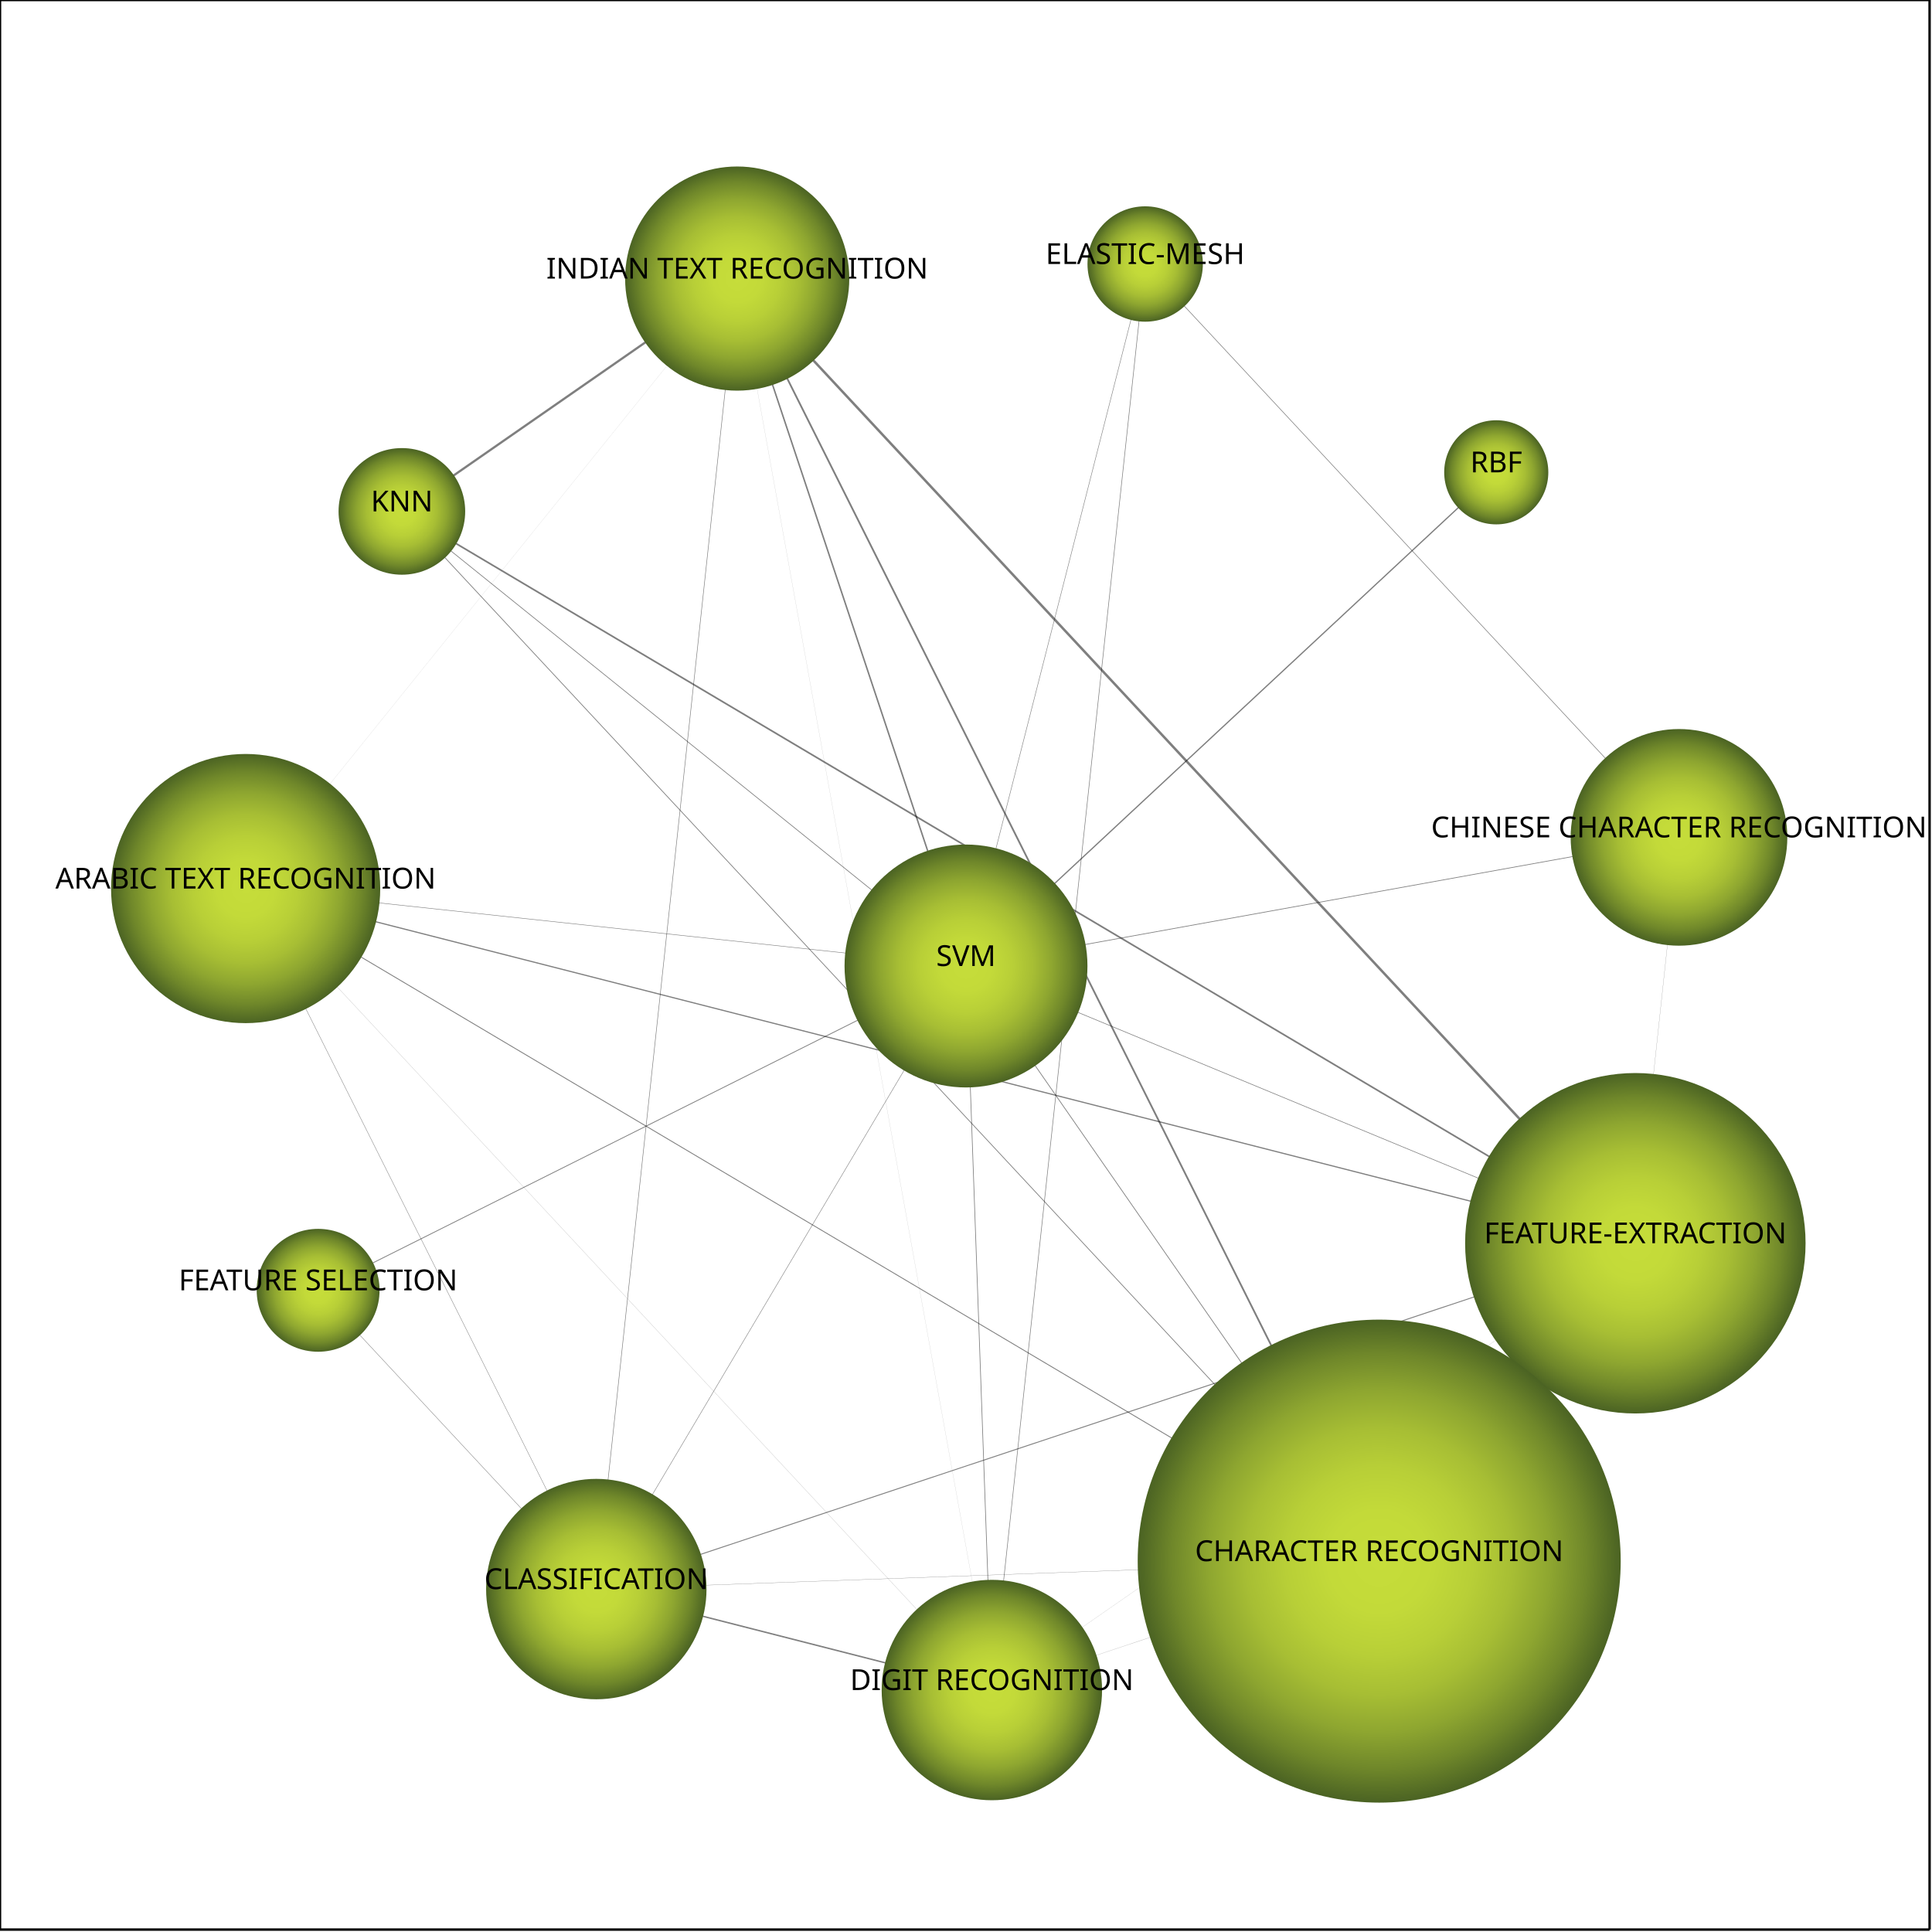
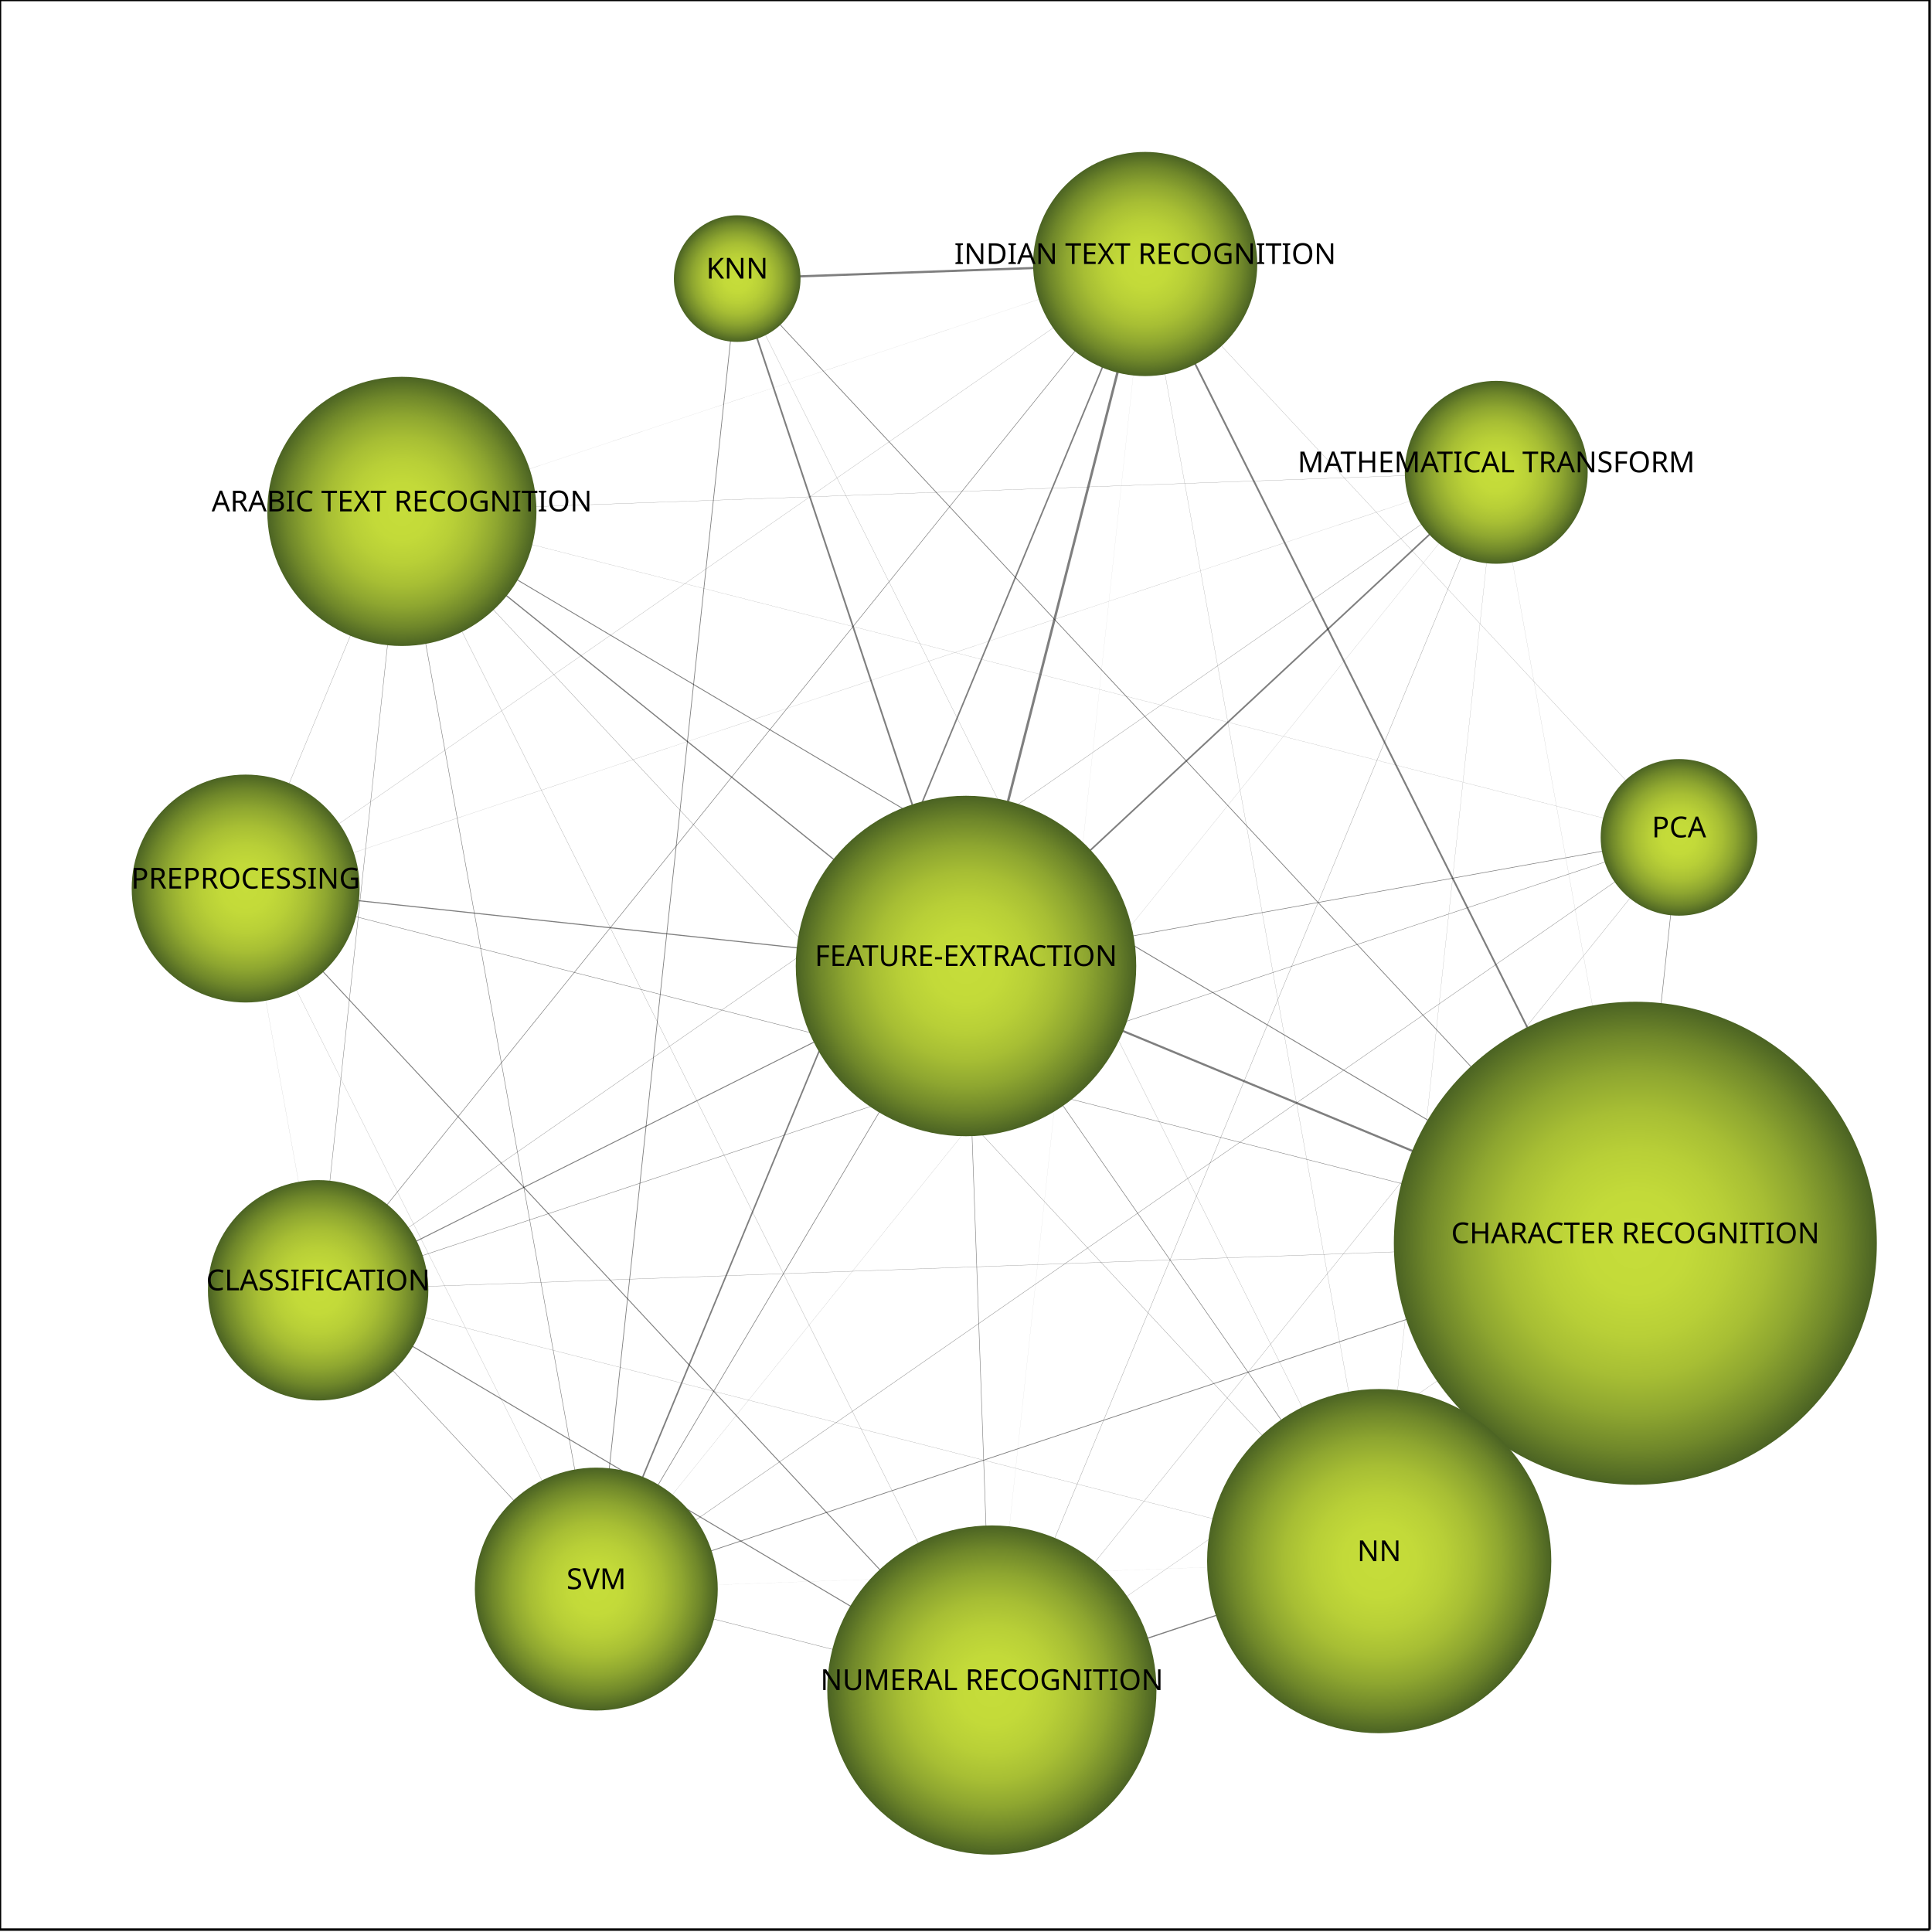
<svg xmlns="http://www.w3.org/2000/svg" xmlns:xlink="http://www.w3.org/1999/xlink" contentScriptType="text/ecmascript" width="800" zoomAndPan="magnify" contentStyleType="text/css" viewBox="0 0 800 800" height="800" preserveAspectRatio="xMidYMid meet" version="1.0">
  <radialGradient xlink:actuate="onLoad" xlink:type="simple" id="sphereTheme" xlink:show="other">
    <stop style="stop-color:#C6DD3A" offset="0" />
    <stop style="stop-color:#C3DA39" offset="0.211" />
    <stop style="stop-color:#B8CF37" offset="0.388" />
    <stop style="stop-color:#A7BE34" offset="0.553" />
    <stop style="stop-color:#8EA630" offset="0.71" />
    <stop style="stop-color:#6F872A" offset="0.861" />
    <stop style="stop-color:#4B6323" offset="1" />
  </radialGradient>
  <line y2="0" stroke-width="1" x1="0" x2="799" stroke="black" y1="0" />
  <line y2="799" stroke-width="1" x1="0" x2="799" stroke="black" y1="799" />
  <line y2="799" stroke-width="1" x1="0" x2="0" stroke="black" y1="0" />
  <line y2="799" stroke-width="1" x1="799" x2="799" stroke="black" y1="0" />
-   <line x1="677.164" x2="571.097" y1="514.805" style="stroke-width:0.86;stroke-miterlimit:4;stroke-dasharray:none;stroke-linecap:round;stroke-opacity:0.5" y2="646.426" stroke="black" stroke-width="1" />
-   <line x1="677.164" x2="410.708" y1="514.805" style="stroke-width:0.042;stroke-miterlimit:4;stroke-dasharray:none;stroke-linecap:round;stroke-opacity:0.5" y2="699.809" stroke="black" stroke-width="1" />
-   <line x1="677.164" x2="400.0" y1="514.805" style="stroke-width:0.252;stroke-miterlimit:4;stroke-dasharray:none;stroke-linecap:round;stroke-opacity:0.5" y2="400.0" stroke="black" stroke-width="1" />
-   <line x1="677.164" x2="246.919" y1="514.805" style="stroke-width:0.378;stroke-miterlimit:4;stroke-dasharray:none;stroke-linecap:round;stroke-opacity:0.5" y2="658.004" stroke="black" stroke-width="1" />
-   <line x1="677.164" x2="101.719" y1="514.805" style="stroke-width:0.482;stroke-miterlimit:4;stroke-dasharray:none;stroke-linecap:round;stroke-opacity:0.5" y2="367.931" stroke="black" stroke-width="1" />
-   <line x1="677.164" x2="166.408" y1="514.805" style="stroke-width:0.692;stroke-miterlimit:4;stroke-dasharray:none;stroke-linecap:round;stroke-opacity:0.5" y2="211.759" stroke="black" stroke-width="1" />
-   <line x1="677.164" x2="305.26" y1="514.805" style="stroke-width:1.018;stroke-miterlimit:4;stroke-dasharray:none;stroke-linecap:round;stroke-opacity:0.5" y2="115.352" stroke="black" stroke-width="1" />
-   <line x1="677.164" x2="695.233" y1="514.805" style="stroke-width:0.077;stroke-miterlimit:4;stroke-dasharray:none;stroke-linecap:round;stroke-opacity:0.5" y2="346.734" stroke="black" stroke-width="1" />
-   <line x1="571.097" x2="410.708" y1="646.426" style="stroke-width:0.074;stroke-miterlimit:4;stroke-dasharray:none;stroke-linecap:round;stroke-opacity:0.5" y2="699.809" stroke="black" stroke-width="1" />
-   <line x1="571.097" x2="400.0" y1="646.426" style="stroke-width:0.301;stroke-miterlimit:4;stroke-dasharray:none;stroke-linecap:round;stroke-opacity:0.5" y2="400.0" stroke="black" stroke-width="1" />
-   <line x1="571.097" x2="246.919" y1="646.426" style="stroke-width:0.106;stroke-miterlimit:4;stroke-dasharray:none;stroke-linecap:round;stroke-opacity:0.5" y2="658.004" stroke="black" stroke-width="1" />
-   <line x1="571.097" x2="101.719" y1="646.426" style="stroke-width:0.357;stroke-miterlimit:4;stroke-dasharray:none;stroke-linecap:round;stroke-opacity:0.5" y2="367.931" stroke="black" stroke-width="1" />
-   <line x1="571.097" x2="166.408" y1="646.426" style="stroke-width:0.303;stroke-miterlimit:4;stroke-dasharray:none;stroke-linecap:round;stroke-opacity:0.5" y2="211.759" stroke="black" stroke-width="1" />
-   <line x1="571.097" x2="305.26" y1="646.426" style="stroke-width:0.731;stroke-miterlimit:4;stroke-dasharray:none;stroke-linecap:round;stroke-opacity:0.5" y2="115.352" stroke="black" stroke-width="1" />
-   <line x1="410.708" x2="400.0" y1="699.809" style="stroke-width:0.28;stroke-miterlimit:4;stroke-dasharray:none;stroke-linecap:round;stroke-opacity:0.5" y2="400.0" stroke="black" stroke-width="1" />
-   <line x1="410.708" x2="246.919" y1="699.809" style="stroke-width:0.588;stroke-miterlimit:4;stroke-dasharray:none;stroke-linecap:round;stroke-opacity:0.5" y2="658.004" stroke="black" stroke-width="1" />
-   <line x1="410.708" x2="101.719" y1="699.809" style="stroke-width:0.059;stroke-miterlimit:4;stroke-dasharray:none;stroke-linecap:round;stroke-opacity:0.5" y2="367.931" stroke="black" stroke-width="1" />
-   <line x1="410.708" x2="305.26" y1="699.809" style="stroke-width:0.036;stroke-miterlimit:4;stroke-dasharray:none;stroke-linecap:round;stroke-opacity:0.5" y2="115.352" stroke="black" stroke-width="1" />
-   <line x1="410.708" x2="474.192" y1="699.809" style="stroke-width:0.242;stroke-miterlimit:4;stroke-dasharray:none;stroke-linecap:round;stroke-opacity:0.5" y2="109.319" stroke="black" stroke-width="1" />
-   <line x1="400.0" x2="246.919" y1="400.0" style="stroke-width:0.194;stroke-miterlimit:4;stroke-dasharray:none;stroke-linecap:round;stroke-opacity:0.5" y2="658.004" stroke="black" stroke-width="1" />
-   <line x1="400.0" x2="131.732" y1="400.0" style="stroke-width:0.33;stroke-miterlimit:4;stroke-dasharray:none;stroke-linecap:round;stroke-opacity:0.5" y2="534.285" stroke="black" stroke-width="1" />
-   <line x1="400.0" x2="101.719" y1="400.0" style="stroke-width:0.201;stroke-miterlimit:4;stroke-dasharray:none;stroke-linecap:round;stroke-opacity:0.5" y2="367.931" stroke="black" stroke-width="1" />
-   <line x1="400.0" x2="166.408" y1="400.0" style="stroke-width:0.288;stroke-miterlimit:4;stroke-dasharray:none;stroke-linecap:round;stroke-opacity:0.5" y2="211.759" stroke="black" stroke-width="1" />
-   <line x1="400.0" x2="305.26" y1="400.0" style="stroke-width:0.611;stroke-miterlimit:4;stroke-dasharray:none;stroke-linecap:round;stroke-opacity:0.5" y2="115.352" stroke="black" stroke-width="1" />
-   <line x1="400.0" x2="474.192" y1="400.0" style="stroke-width:0.205;stroke-miterlimit:4;stroke-dasharray:none;stroke-linecap:round;stroke-opacity:0.5" y2="109.319" stroke="black" stroke-width="1" />
-   <line x1="400.0" x2="619.568" y1="400.0" style="stroke-width:0.513;stroke-miterlimit:4;stroke-dasharray:none;stroke-linecap:round;stroke-opacity:0.5" y2="195.575" stroke="black" stroke-width="1" />
-   <line x1="400.0" x2="695.233" y1="400.0" style="stroke-width:0.288;stroke-miterlimit:4;stroke-dasharray:none;stroke-linecap:round;stroke-opacity:0.5" y2="346.734" stroke="black" stroke-width="1" />
-   <line x1="246.919" x2="131.732" y1="658.004" style="stroke-width:0.173;stroke-miterlimit:4;stroke-dasharray:none;stroke-linecap:round;stroke-opacity:0.5" y2="534.285" stroke="black" stroke-width="1" />
-   <line x1="246.919" x2="101.719" y1="658.004" style="stroke-width:0.165;stroke-miterlimit:4;stroke-dasharray:none;stroke-linecap:round;stroke-opacity:0.5" y2="367.931" stroke="black" stroke-width="1" />
-   <line x1="246.919" x2="305.26" y1="658.004" style="stroke-width:0.223;stroke-miterlimit:4;stroke-dasharray:none;stroke-linecap:round;stroke-opacity:0.5" y2="115.352" stroke="black" stroke-width="1" />
-   <line x1="101.719" x2="305.26" y1="367.931" style="stroke-width:0.026;stroke-miterlimit:4;stroke-dasharray:none;stroke-linecap:round;stroke-opacity:0.5" y2="115.352" stroke="black" stroke-width="1" />
-   <line x1="166.408" x2="305.26" y1="211.759" style="stroke-width:0.919;stroke-miterlimit:4;stroke-dasharray:none;stroke-linecap:round;stroke-opacity:0.5" y2="115.352" stroke="black" stroke-width="1" />
-   <line x1="474.192" x2="695.233" y1="109.319" style="stroke-width:0.25;stroke-miterlimit:4;stroke-dasharray:none;stroke-linecap:round;stroke-opacity:0.5" y2="346.734" stroke="black" stroke-width="1" />
-   <circle id="circle0" r="70.485" style="fill:url(#sphereTheme);stroke-width:0.5;fill-opacity:1;stroke-opacity:1" cx="677.164" cy="514.805" />
-   <text x="677.164" y="514.805" id="text50" style="font-size:12px;text-anchor:middle;fill:#000000;font-family:Verdana">FEATURE-EXTRACTION</text>
-   <circle id="circle1" r="100.0" style="fill:url(#sphereTheme);stroke-width:0.5;fill-opacity:1;stroke-opacity:1" cx="571.097" cy="646.426" />
-   <text x="571.097" y="646.426" id="text51" style="font-size:12px;text-anchor:middle;fill:#000000;font-family:Verdana">CHARACTER RECOGNITION</text>
-   <circle id="circle2" r="45.631" style="fill:url(#sphereTheme);stroke-width:0.5;fill-opacity:1;stroke-opacity:1" cx="410.708" cy="699.809" />
-   <text x="410.708" y="699.809" id="text52" style="font-size:12px;text-anchor:middle;fill:#000000;font-family:Verdana">DIGIT RECOGNITION</text>
-   <circle id="circle3" r="50.291" style="fill:url(#sphereTheme);stroke-width:0.5;fill-opacity:1;stroke-opacity:1" cx="400.0" cy="400.0" />
-   <text x="400.0" y="400.0" id="text53" style="font-size:12px;text-anchor:middle;fill:#000000;font-family:Verdana">SVM</text>
-   <circle id="circle4" r="45.631" style="fill:url(#sphereTheme);stroke-width:0.5;fill-opacity:1;stroke-opacity:1" cx="246.919" cy="658.004" />
-   <text x="246.919" y="658.004" id="text54" style="font-size:12px;text-anchor:middle;fill:#000000;font-family:Verdana">CLASSIFICATION</text>
-   <circle id="circle5" r="25.437" style="fill:url(#sphereTheme);stroke-width:0.5;fill-opacity:1;stroke-opacity:1" cx="131.732" cy="534.285" />
-   <text x="131.732" y="534.285" id="text55" style="font-size:12px;text-anchor:middle;fill:#000000;font-family:Verdana">FEATURE SELECTION</text>
-   <circle id="circle6" r="55.728" style="fill:url(#sphereTheme);stroke-width:0.5;fill-opacity:1;stroke-opacity:1" cx="101.719" cy="367.931" />
-   <text x="101.719" y="367.931" id="text56" style="font-size:12px;text-anchor:middle;fill:#000000;font-family:Verdana">ARABIC TEXT RECOGNITION</text>
-   <circle id="circle7" r="26.214" style="fill:url(#sphereTheme);stroke-width:0.5;fill-opacity:1;stroke-opacity:1" cx="166.408" cy="211.759" />
-   <text x="166.408" y="211.759" id="text57" style="font-size:12px;text-anchor:middle;fill:#000000;font-family:Verdana">KNN</text>
-   <circle id="circle8" r="46.408" style="fill:url(#sphereTheme);stroke-width:0.5;fill-opacity:1;stroke-opacity:1" cx="305.26" cy="115.352" />
-   <text x="305.26" y="115.352" id="text58" style="font-size:12px;text-anchor:middle;fill:#000000;font-family:Verdana">INDIAN TEXT RECOGNITION</text>
-   <circle id="circle9" r="23.883" style="fill:url(#sphereTheme);stroke-width:0.5;fill-opacity:1;stroke-opacity:1" cx="474.192" cy="109.319" />
-   <text x="474.192" y="109.319" id="text59" style="font-size:12px;text-anchor:middle;fill:#000000;font-family:Verdana">ELASTIC-MESH</text>
-   <circle id="circle10" r="21.553" style="fill:url(#sphereTheme);stroke-width:0.5;fill-opacity:1;stroke-opacity:1" cx="619.568" cy="195.575" />
-   <text x="619.568" y="195.575" id="text510" style="font-size:12px;text-anchor:middle;fill:#000000;font-family:Verdana">RBF</text>
-   <circle id="circle11" r="44.854" style="fill:url(#sphereTheme);stroke-width:0.5;fill-opacity:1;stroke-opacity:1" cx="695.233" cy="346.734" />
-   <text x="695.233" y="346.734" id="text511" style="font-size:12px;text-anchor:middle;fill:#000000;font-family:Verdana">CHINESE CHARACTER RECOGNITION</text>
+   <line x1="400.0" x2="677.164" y1="400.0" style="stroke-width:0.86;stroke-miterlimit:4;stroke-dasharray:none;stroke-linecap:round;stroke-opacity:0.5" y2="514.805" stroke="black" stroke-width="1" />
+   <line x1="400.0" x2="571.097" y1="400.0" style="stroke-width:0.233;stroke-miterlimit:4;stroke-dasharray:none;stroke-linecap:round;stroke-opacity:0.5" y2="646.426" stroke="black" stroke-width="1" />
+   <line x1="400.0" x2="410.708" y1="400.0" style="stroke-width:0.201;stroke-miterlimit:4;stroke-dasharray:none;stroke-linecap:round;stroke-opacity:0.5" y2="699.809" stroke="black" stroke-width="1" />
+   <line x1="400.0" x2="246.919" y1="400.0" style="stroke-width:0.252;stroke-miterlimit:4;stroke-dasharray:none;stroke-linecap:round;stroke-opacity:0.5" y2="658.004" stroke="black" stroke-width="1" />
+   <line x1="400.0" x2="131.732" y1="400.0" style="stroke-width:0.378;stroke-miterlimit:4;stroke-dasharray:none;stroke-linecap:round;stroke-opacity:0.5" y2="534.285" stroke="black" stroke-width="1" />
+   <line x1="400.0" x2="101.719" y1="400.0" style="stroke-width:0.44;stroke-miterlimit:4;stroke-dasharray:none;stroke-linecap:round;stroke-opacity:0.5" y2="367.931" stroke="black" stroke-width="1" />
+   <line x1="400.0" x2="166.408" y1="400.0" style="stroke-width:0.482;stroke-miterlimit:4;stroke-dasharray:none;stroke-linecap:round;stroke-opacity:0.5" y2="211.759" stroke="black" stroke-width="1" />
+   <line x1="400.0" x2="305.26" y1="400.0" style="stroke-width:0.692;stroke-miterlimit:4;stroke-dasharray:none;stroke-linecap:round;stroke-opacity:0.5" y2="115.352" stroke="black" stroke-width="1" />
+   <line x1="400.0" x2="474.192" y1="400.0" style="stroke-width:1.018;stroke-miterlimit:4;stroke-dasharray:none;stroke-linecap:round;stroke-opacity:0.5" y2="109.319" stroke="black" stroke-width="1" />
+   <line x1="400.0" x2="619.568" y1="400.0" style="stroke-width:0.669;stroke-miterlimit:4;stroke-dasharray:none;stroke-linecap:round;stroke-opacity:0.5" y2="195.575" stroke="black" stroke-width="1" />
+   <line x1="400.0" x2="695.233" y1="400.0" style="stroke-width:0.24;stroke-miterlimit:4;stroke-dasharray:none;stroke-linecap:round;stroke-opacity:0.5" y2="346.734" stroke="black" stroke-width="1" />
+   <line x1="677.164" x2="571.097" y1="514.805" style="stroke-width:0.331;stroke-miterlimit:4;stroke-dasharray:none;stroke-linecap:round;stroke-opacity:0.5" y2="646.426" stroke="black" stroke-width="1" />
+   <line x1="677.164" x2="410.708" y1="514.805" style="stroke-width:0.077;stroke-miterlimit:4;stroke-dasharray:none;stroke-linecap:round;stroke-opacity:0.5" y2="699.809" stroke="black" stroke-width="1" />
+   <line x1="677.164" x2="246.919" y1="514.805" style="stroke-width:0.301;stroke-miterlimit:4;stroke-dasharray:none;stroke-linecap:round;stroke-opacity:0.5" y2="658.004" stroke="black" stroke-width="1" />
+   <line x1="677.164" x2="131.732" y1="514.805" style="stroke-width:0.106;stroke-miterlimit:4;stroke-dasharray:none;stroke-linecap:round;stroke-opacity:0.5" y2="534.285" stroke="black" stroke-width="1" />
+   <line x1="677.164" x2="101.719" y1="514.805" style="stroke-width:0.178;stroke-miterlimit:4;stroke-dasharray:none;stroke-linecap:round;stroke-opacity:0.5" y2="367.931" stroke="black" stroke-width="1" />
+   <line x1="677.164" x2="166.408" y1="514.805" style="stroke-width:0.357;stroke-miterlimit:4;stroke-dasharray:none;stroke-linecap:round;stroke-opacity:0.5" y2="211.759" stroke="black" stroke-width="1" />
+   <line x1="677.164" x2="305.26" y1="514.805" style="stroke-width:0.303;stroke-miterlimit:4;stroke-dasharray:none;stroke-linecap:round;stroke-opacity:0.5" y2="115.352" stroke="black" stroke-width="1" />
+   <line x1="677.164" x2="474.192" y1="514.805" style="stroke-width:0.731;stroke-miterlimit:4;stroke-dasharray:none;stroke-linecap:round;stroke-opacity:0.5" y2="109.319" stroke="black" stroke-width="1" />
+   <line x1="677.164" x2="619.568" y1="514.805" style="stroke-width:0.038;stroke-miterlimit:4;stroke-dasharray:none;stroke-linecap:round;stroke-opacity:0.5" y2="195.575" stroke="black" stroke-width="1" />
+   <line x1="677.164" x2="695.233" y1="514.805" style="stroke-width:0.218;stroke-miterlimit:4;stroke-dasharray:none;stroke-linecap:round;stroke-opacity:0.5" y2="346.734" stroke="black" stroke-width="1" />
+   <line x1="571.097" x2="410.708" y1="646.426" style="stroke-width:0.479;stroke-miterlimit:4;stroke-dasharray:none;stroke-linecap:round;stroke-opacity:0.5" y2="699.809" stroke="black" stroke-width="1" />
+   <line x1="571.097" x2="246.919" y1="646.426" style="stroke-width:0.016;stroke-miterlimit:4;stroke-dasharray:none;stroke-linecap:round;stroke-opacity:0.5" y2="658.004" stroke="black" stroke-width="1" />
+   <line x1="571.097" x2="131.732" y1="646.426" style="stroke-width:0.073;stroke-miterlimit:4;stroke-dasharray:none;stroke-linecap:round;stroke-opacity:0.5" y2="534.285" stroke="black" stroke-width="1" />
+   <line x1="571.097" x2="166.408" y1="646.426" style="stroke-width:0.119;stroke-miterlimit:4;stroke-dasharray:none;stroke-linecap:round;stroke-opacity:0.5" y2="211.759" stroke="black" stroke-width="1" />
+   <line x1="571.097" x2="305.26" y1="646.426" style="stroke-width:0.076;stroke-miterlimit:4;stroke-dasharray:none;stroke-linecap:round;stroke-opacity:0.5" y2="115.352" stroke="black" stroke-width="1" />
+   <line x1="571.097" x2="474.192" y1="646.426" style="stroke-width:0.071;stroke-miterlimit:4;stroke-dasharray:none;stroke-linecap:round;stroke-opacity:0.5" y2="109.319" stroke="black" stroke-width="1" />
+   <line x1="571.097" x2="619.568" y1="646.426" style="stroke-width:0.059;stroke-miterlimit:4;stroke-dasharray:none;stroke-linecap:round;stroke-opacity:0.5" y2="195.575" stroke="black" stroke-width="1" />
+   <line x1="410.708" x2="246.919" y1="699.809" style="stroke-width:0.149;stroke-miterlimit:4;stroke-dasharray:none;stroke-linecap:round;stroke-opacity:0.5" y2="658.004" stroke="black" stroke-width="1" />
+   <line x1="410.708" x2="131.732" y1="699.809" style="stroke-width:0.396;stroke-miterlimit:4;stroke-dasharray:none;stroke-linecap:round;stroke-opacity:0.5" y2="534.285" stroke="black" stroke-width="1" />
+   <line x1="410.708" x2="101.719" y1="699.809" style="stroke-width:0.373;stroke-miterlimit:4;stroke-dasharray:none;stroke-linecap:round;stroke-opacity:0.5" y2="367.931" stroke="black" stroke-width="1" />
+   <line x1="410.708" x2="166.408" y1="699.809" style="stroke-width:0.088;stroke-miterlimit:4;stroke-dasharray:none;stroke-linecap:round;stroke-opacity:0.5" y2="211.759" stroke="black" stroke-width="1" />
+   <line x1="410.708" x2="474.192" y1="699.809" style="stroke-width:0.019;stroke-miterlimit:4;stroke-dasharray:none;stroke-linecap:round;stroke-opacity:0.5" y2="109.319" stroke="black" stroke-width="1" />
+   <line x1="410.708" x2="619.568" y1="699.809" style="stroke-width:0.112;stroke-miterlimit:4;stroke-dasharray:none;stroke-linecap:round;stroke-opacity:0.5" y2="195.575" stroke="black" stroke-width="1" />
+   <line x1="410.708" x2="695.233" y1="699.809" style="stroke-width:0.091;stroke-miterlimit:4;stroke-dasharray:none;stroke-linecap:round;stroke-opacity:0.5" y2="346.734" stroke="black" stroke-width="1" />
+   <line x1="246.919" x2="131.732" y1="658.004" style="stroke-width:0.194;stroke-miterlimit:4;stroke-dasharray:none;stroke-linecap:round;stroke-opacity:0.5" y2="534.285" stroke="black" stroke-width="1" />
+   <line x1="246.919" x2="101.719" y1="658.004" style="stroke-width:0.066;stroke-miterlimit:4;stroke-dasharray:none;stroke-linecap:round;stroke-opacity:0.5" y2="367.931" stroke="black" stroke-width="1" />
+   <line x1="246.919" x2="166.408" y1="658.004" style="stroke-width:0.201;stroke-miterlimit:4;stroke-dasharray:none;stroke-linecap:round;stroke-opacity:0.5" y2="211.759" stroke="black" stroke-width="1" />
+   <line x1="246.919" x2="305.26" y1="658.004" style="stroke-width:0.288;stroke-miterlimit:4;stroke-dasharray:none;stroke-linecap:round;stroke-opacity:0.5" y2="115.352" stroke="black" stroke-width="1" />
+   <line x1="246.919" x2="474.192" y1="658.004" style="stroke-width:0.611;stroke-miterlimit:4;stroke-dasharray:none;stroke-linecap:round;stroke-opacity:0.5" y2="109.319" stroke="black" stroke-width="1" />
+   <line x1="246.919" x2="619.568" y1="658.004" style="stroke-width:0.045;stroke-miterlimit:4;stroke-dasharray:none;stroke-linecap:round;stroke-opacity:0.5" y2="195.575" stroke="black" stroke-width="1" />
+   <line x1="246.919" x2="695.233" y1="658.004" style="stroke-width:0.144;stroke-miterlimit:4;stroke-dasharray:none;stroke-linecap:round;stroke-opacity:0.5" y2="346.734" stroke="black" stroke-width="1" />
+   <line x1="131.732" x2="101.719" y1="534.285" style="stroke-width:0.035;stroke-miterlimit:4;stroke-dasharray:none;stroke-linecap:round;stroke-opacity:0.5" y2="367.931" stroke="black" stroke-width="1" />
+   <line x1="131.732" x2="166.408" y1="534.285" style="stroke-width:0.165;stroke-miterlimit:4;stroke-dasharray:none;stroke-linecap:round;stroke-opacity:0.5" y2="211.759" stroke="black" stroke-width="1" />
+   <line x1="131.732" x2="474.192" y1="534.285" style="stroke-width:0.223;stroke-miterlimit:4;stroke-dasharray:none;stroke-linecap:round;stroke-opacity:0.5" y2="109.319" stroke="black" stroke-width="1" />
+   <line x1="131.732" x2="619.568" y1="534.285" style="stroke-width:0.119;stroke-miterlimit:4;stroke-dasharray:none;stroke-linecap:round;stroke-opacity:0.5" y2="195.575" stroke="black" stroke-width="1" />
+   <line x1="131.732" x2="695.233" y1="534.285" style="stroke-width:0.17;stroke-miterlimit:4;stroke-dasharray:none;stroke-linecap:round;stroke-opacity:0.5" y2="346.734" stroke="black" stroke-width="1" />
+   <line x1="101.719" x2="166.408" y1="367.931" style="stroke-width:0.099;stroke-miterlimit:4;stroke-dasharray:none;stroke-linecap:round;stroke-opacity:0.5" y2="211.759" stroke="black" stroke-width="1" />
+   <line x1="101.719" x2="474.192" y1="367.931" style="stroke-width:0.076;stroke-miterlimit:4;stroke-dasharray:none;stroke-linecap:round;stroke-opacity:0.5" y2="109.319" stroke="black" stroke-width="1" />
+   <line x1="101.719" x2="619.568" y1="367.931" style="stroke-width:0.05;stroke-miterlimit:4;stroke-dasharray:none;stroke-linecap:round;stroke-opacity:0.5" y2="195.575" stroke="black" stroke-width="1" />
+   <line x1="166.408" x2="474.192" y1="211.759" style="stroke-width:0.026;stroke-miterlimit:4;stroke-dasharray:none;stroke-linecap:round;stroke-opacity:0.5" y2="109.319" stroke="black" stroke-width="1" />
+   <line x1="166.408" x2="619.568" y1="211.759" style="stroke-width:0.085;stroke-miterlimit:4;stroke-dasharray:none;stroke-linecap:round;stroke-opacity:0.5" y2="195.575" stroke="black" stroke-width="1" />
+   <line x1="166.408" x2="695.233" y1="211.759" style="stroke-width:0.054;stroke-miterlimit:4;stroke-dasharray:none;stroke-linecap:round;stroke-opacity:0.5" y2="346.734" stroke="black" stroke-width="1" />
+   <line x1="305.26" x2="474.192" y1="115.352" style="stroke-width:0.919;stroke-miterlimit:4;stroke-dasharray:none;stroke-linecap:round;stroke-opacity:0.5" y2="109.319" stroke="black" stroke-width="1" />
+   <line x1="474.192" x2="695.233" y1="109.319" style="stroke-width:0.074;stroke-miterlimit:4;stroke-dasharray:none;stroke-linecap:round;stroke-opacity:0.5" y2="346.734" stroke="black" stroke-width="1" />
+   <circle id="circle0" r="70.485" style="fill:url(#sphereTheme);stroke-width:0.5;fill-opacity:1;stroke-opacity:1" cx="400.0" cy="400.0" />
+   <text x="400.0" y="400.0" id="text50" style="font-size:12px;text-anchor:middle;fill:#000000;font-family:Verdana">FEATURE-EXTRACTION</text>
+   <circle id="circle1" r="100.0" style="fill:url(#sphereTheme);stroke-width:0.5;fill-opacity:1;stroke-opacity:1" cx="677.164" cy="514.805" />
+   <text x="677.164" y="514.805" id="text51" style="font-size:12px;text-anchor:middle;fill:#000000;font-family:Verdana">CHARACTER RECOGNITION</text>
+   <circle id="circle2" r="71.262" style="fill:url(#sphereTheme);stroke-width:0.5;fill-opacity:1;stroke-opacity:1" cx="571.097" cy="646.426" />
+   <text x="571.097" y="646.426" id="text52" style="font-size:12px;text-anchor:middle;fill:#000000;font-family:Verdana">NN</text>
+   <circle id="circle3" r="68.155" style="fill:url(#sphereTheme);stroke-width:0.5;fill-opacity:1;stroke-opacity:1" cx="410.708" cy="699.809" />
+   <text x="410.708" y="699.809" id="text53" style="font-size:12px;text-anchor:middle;fill:#000000;font-family:Verdana">NUMERAL RECOGNITION</text>
+   <circle id="circle4" r="50.291" style="fill:url(#sphereTheme);stroke-width:0.5;fill-opacity:1;stroke-opacity:1" cx="246.919" cy="658.004" />
+   <text x="246.919" y="658.004" id="text54" style="font-size:12px;text-anchor:middle;fill:#000000;font-family:Verdana">SVM</text>
+   <circle id="circle5" r="45.631" style="fill:url(#sphereTheme);stroke-width:0.5;fill-opacity:1;stroke-opacity:1" cx="131.732" cy="534.285" />
+   <text x="131.732" y="534.285" id="text55" style="font-size:12px;text-anchor:middle;fill:#000000;font-family:Verdana">CLASSIFICATION</text>
+   <circle id="circle6" r="47.184" style="fill:url(#sphereTheme);stroke-width:0.5;fill-opacity:1;stroke-opacity:1" cx="101.719" cy="367.931" />
+   <text x="101.719" y="367.931" id="text56" style="font-size:12px;text-anchor:middle;fill:#000000;font-family:Verdana">PREPROCESSING</text>
+   <circle id="circle7" r="55.728" style="fill:url(#sphereTheme);stroke-width:0.5;fill-opacity:1;stroke-opacity:1" cx="166.408" cy="211.759" />
+   <text x="166.408" y="211.759" id="text57" style="font-size:12px;text-anchor:middle;fill:#000000;font-family:Verdana">ARABIC TEXT RECOGNITION</text>
+   <circle id="circle8" r="26.214" style="fill:url(#sphereTheme);stroke-width:0.5;fill-opacity:1;stroke-opacity:1" cx="305.26" cy="115.352" />
+   <text x="305.26" y="115.352" id="text58" style="font-size:12px;text-anchor:middle;fill:#000000;font-family:Verdana">KNN</text>
+   <circle id="circle9" r="46.408" style="fill:url(#sphereTheme);stroke-width:0.5;fill-opacity:1;stroke-opacity:1" cx="474.192" cy="109.319" />
+   <text x="474.192" y="109.319" id="text59" style="font-size:12px;text-anchor:middle;fill:#000000;font-family:Verdana">INDIAN TEXT RECOGNITION</text>
+   <circle id="circle10" r="37.864" style="fill:url(#sphereTheme);stroke-width:0.5;fill-opacity:1;stroke-opacity:1" cx="619.568" cy="195.575" />
+   <text x="619.568" y="195.575" id="text510" style="font-size:12px;text-anchor:middle;fill:#000000;font-family:Verdana">MATHEMATICAL TRANSFORM</text>
+   <circle id="circle11" r="32.427" style="fill:url(#sphereTheme);stroke-width:0.5;fill-opacity:1;stroke-opacity:1" cx="695.233" cy="346.734" />
+   <text x="695.233" y="346.734" id="text511" style="font-size:12px;text-anchor:middle;fill:#000000;font-family:Verdana">PCA</text>
</svg>
